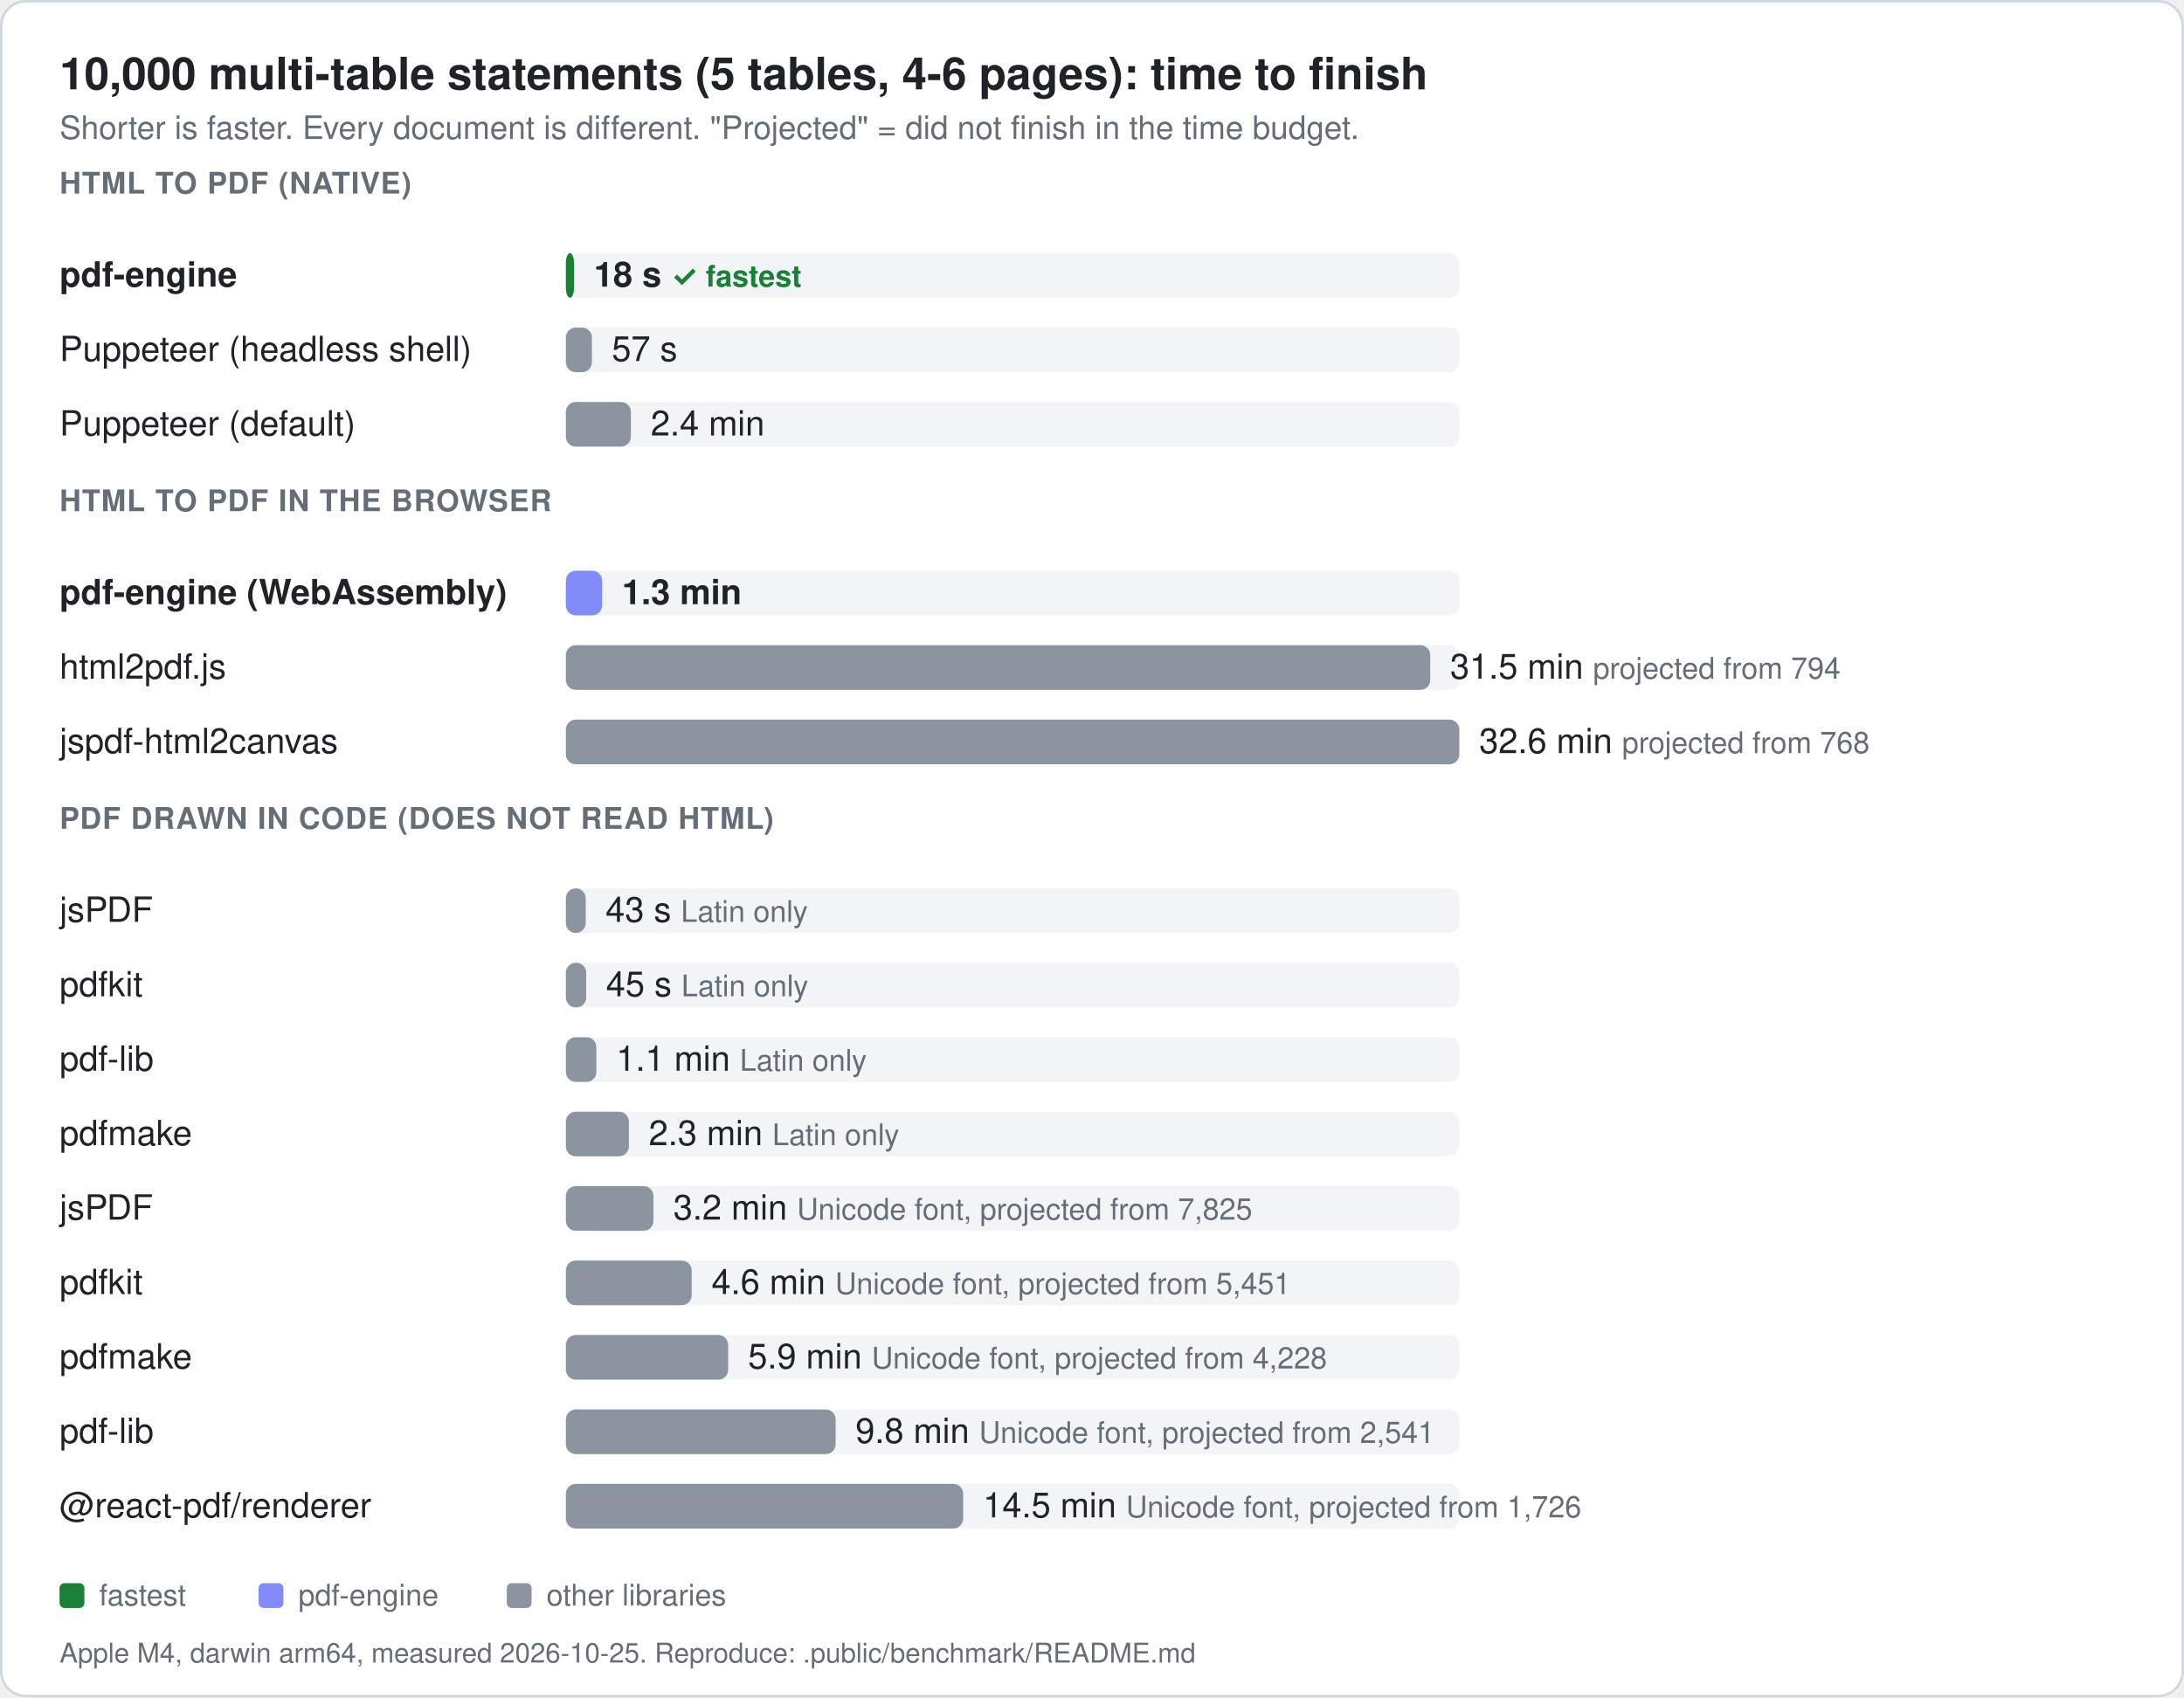
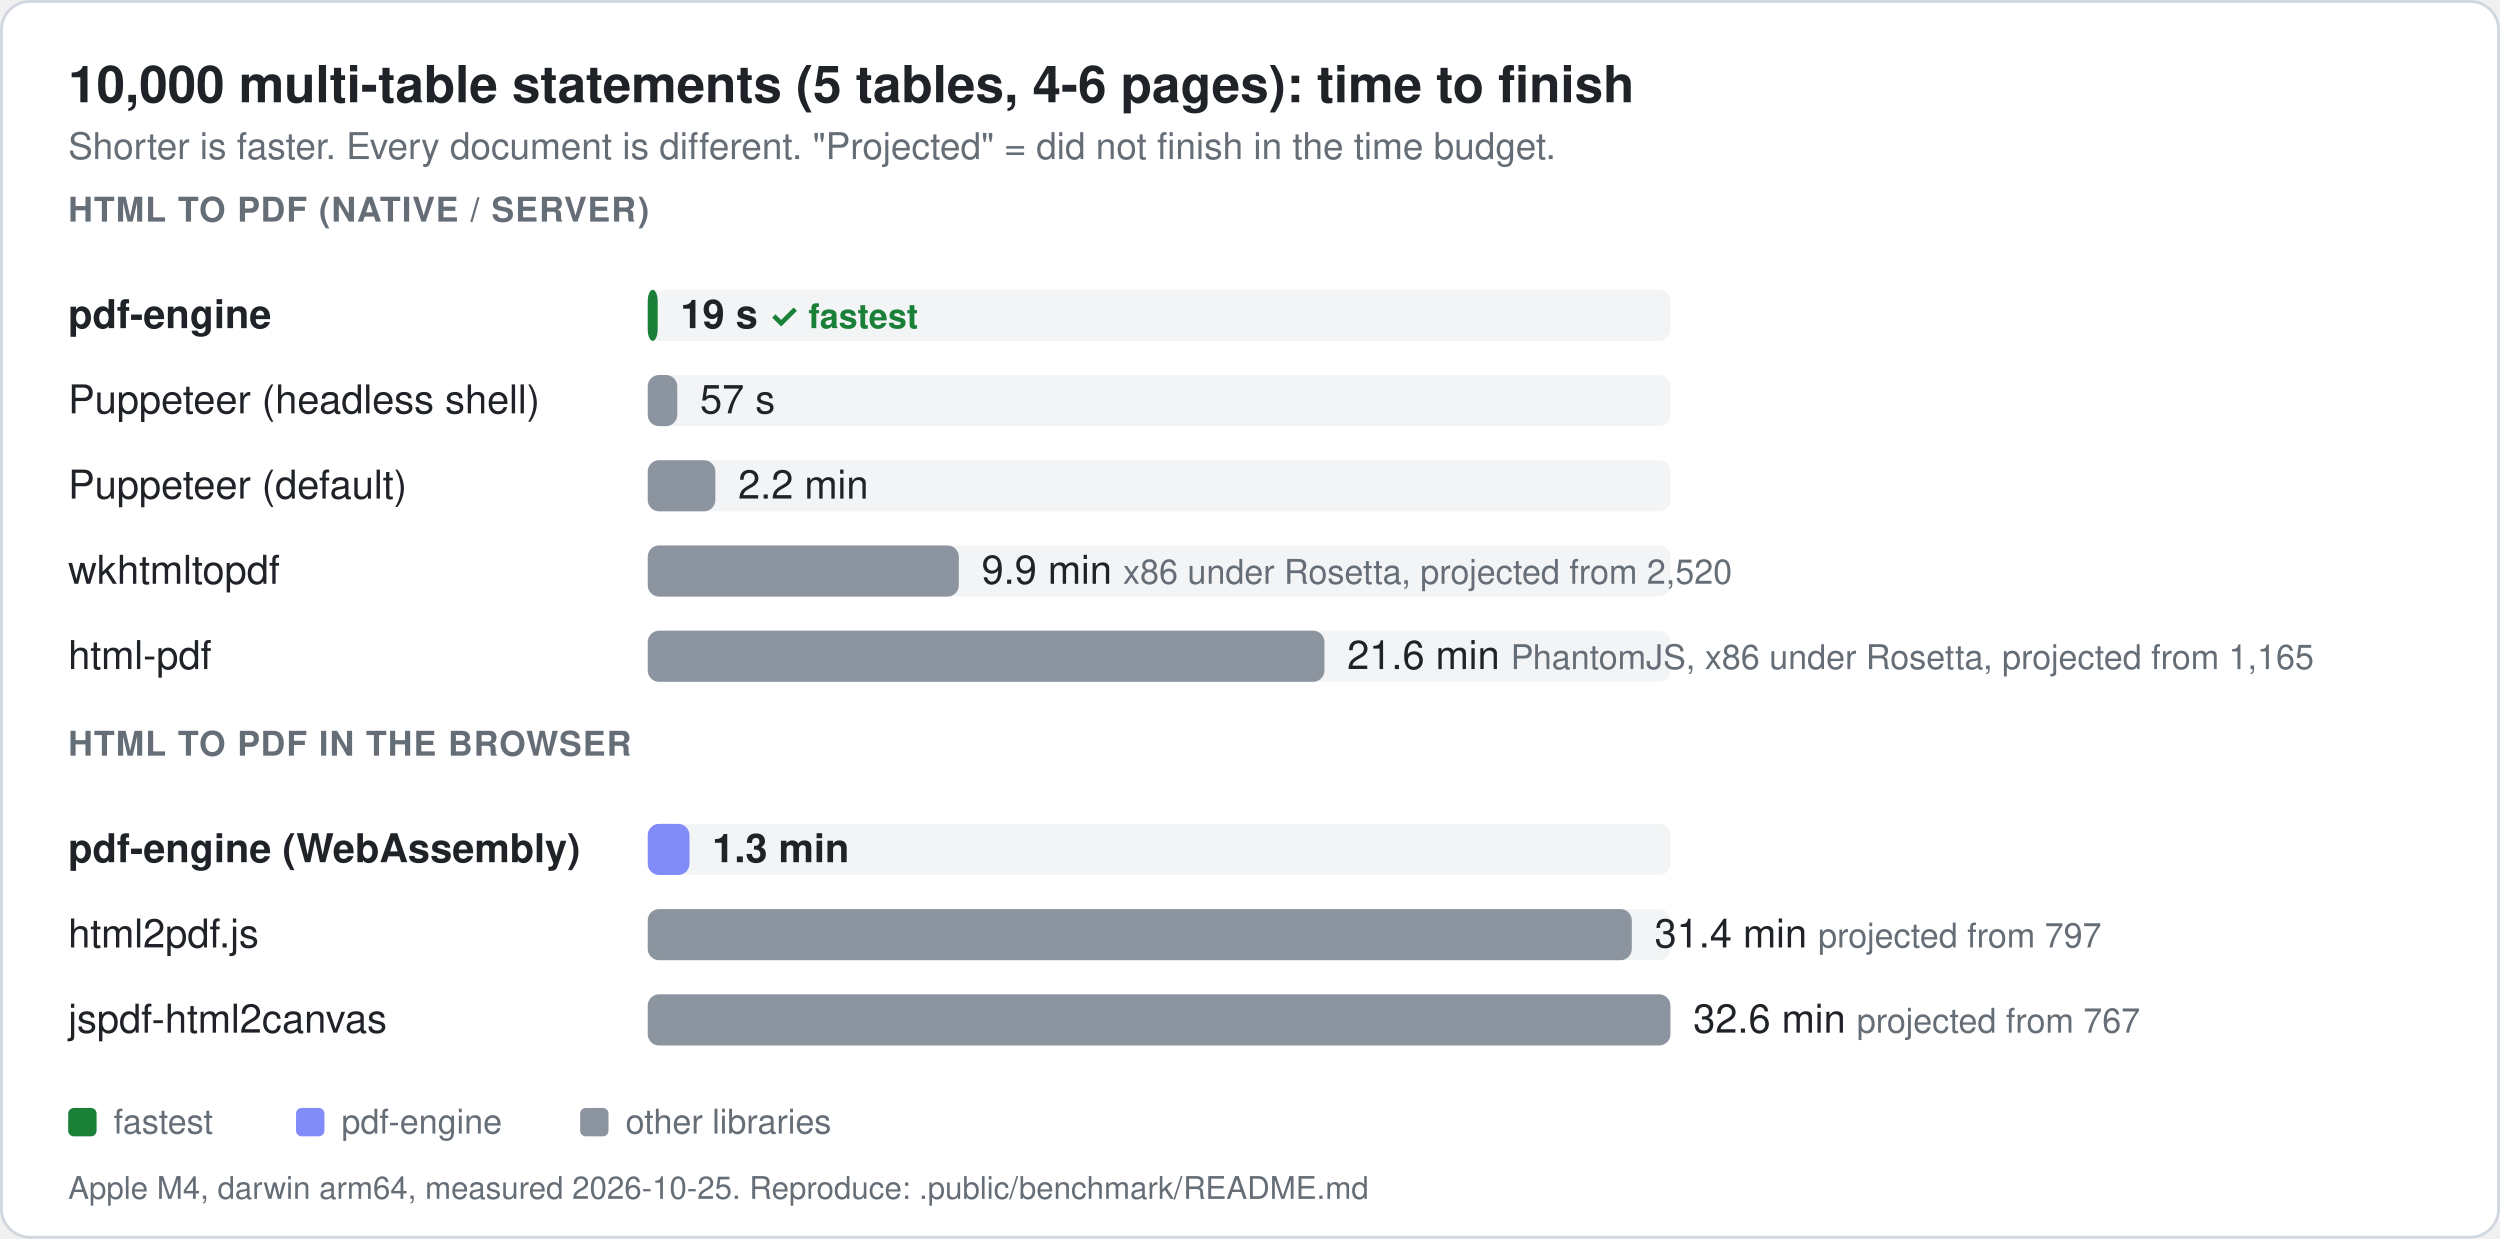
- <svg xmlns="http://www.w3.org/2000/svg" width="880" height="684" viewBox="0 0 880 684" role="img" aria-labelledby="t d" font-family="-apple-system, BlinkMacSystemFont, 'Segoe UI', Helvetica, Arial, sans-serif">
-   <rect x="0.5" y="0.5" width="879" height="683" rx="10" fill="#ffffff" stroke="#d0d7de" />
+ <svg xmlns="http://www.w3.org/2000/svg" width="880" height="436" viewBox="0 0 880 436" role="img" aria-labelledby="t d" font-family="-apple-system, BlinkMacSystemFont, 'Segoe UI', Helvetica, Arial, sans-serif">
+   <rect x="0.5" y="0.5" width="879" height="435" rx="10" fill="#ffffff" stroke="#d0d7de" />
  <text x="24" y="36" font-size="18" font-weight="700" fill="#1f2328">10,000 multi-table statements (5 tables, 4-6 pages): time to finish</text>
  <text x="24" y="56" font-size="13" fill="#656d76">Shorter is faster. Every document is different. "Projected" = did not finish in the time budget.</text>
-   <text x="24" y="78" font-size="12" font-weight="600" fill="#656d76" letter-spacing="0.4">HTML TO PDF (NATIVE)</text>
+   <text x="24" y="78" font-size="12" font-weight="600" fill="#656d76" letter-spacing="0.4">HTML TO PDF (NATIVE / SERVER)</text>
  <text x="24" y="115.5" font-size="14" fill="#1f2328" font-weight="700">pdf-engine</text>
  <rect x="228" y="102" width="360" height="18" rx="4" fill="#f3f4f6" />
-   <rect x="228" y="102" width="3.3" height="18" rx="4" fill="#1a7f37" />
-   <text x="239.3" y="115.5" font-size="14" fill="#1f2328" font-weight="700">18 s <tspan fill="#1a7f37" font-weight="700" font-size="12">✓ fastest</tspan>
+   <rect x="228" y="102" width="3.5" height="18" rx="4" fill="#1a7f37" />
+   <text x="239.5" y="115.5" font-size="14" fill="#1f2328" font-weight="700">19 s <tspan fill="#1a7f37" font-weight="700" font-size="12">✓ fastest</tspan>
  </text>
  <text x="24" y="145.5" font-size="14" fill="#1f2328" font-weight="400">Puppeteer (headless shell)</text>
  <rect x="228" y="132" width="360" height="18" rx="4" fill="#f3f4f6" />
-   <rect x="228" y="132" width="10.5" height="18" rx="4" fill="#8c959f" />
-   <text x="246.5" y="145.5" font-size="14" fill="#1f2328" font-weight="500">57 s</text>
+   <rect x="228" y="132" width="10.4" height="18" rx="4" fill="#8c959f" />
+   <text x="246.4" y="145.5" font-size="14" fill="#1f2328" font-weight="500">57 s</text>
  <text x="24" y="175.5" font-size="14" fill="#1f2328" font-weight="400">Puppeteer (default)</text>
  <rect x="228" y="162" width="360" height="18" rx="4" fill="#f3f4f6" />
-   <rect x="228" y="162" width="26.2" height="18" rx="4" fill="#8c959f" />
-   <text x="262.2" y="175.5" font-size="14" fill="#1f2328" font-weight="500">2.4 min</text>
-   <text x="24" y="206" font-size="12" font-weight="600" fill="#656d76" letter-spacing="0.4">HTML TO PDF IN THE BROWSER</text>
-   <text x="24" y="243.5" font-size="14" fill="#1f2328" font-weight="700">pdf-engine (WebAssembly)</text>
-   <rect x="228" y="230" width="360" height="18" rx="4" fill="#f3f4f6" />
-   <rect x="228" y="230" width="14.6" height="18" rx="4" fill="#818cf8" />
-   <text x="250.6" y="243.5" font-size="14" fill="#1f2328" font-weight="700">1.3 min</text>
-   <text x="24" y="273.5" font-size="14" fill="#1f2328" font-weight="400">html2pdf.js</text>
-   <rect x="228" y="260" width="360" height="18" rx="4" fill="#f3f4f6" />
-   <rect x="228" y="260" width="348.3" height="18" rx="4" fill="#8c959f" />
-   <text x="584.3" y="273.5" font-size="14" fill="#1f2328" font-weight="500">31.5 min <tspan fill="#656d76" font-weight="400" font-size="12">projected from 794</tspan>
+   <rect x="228" y="162" width="23.8" height="18" rx="4" fill="#8c959f" />
+   <text x="259.8" y="175.5" font-size="14" fill="#1f2328" font-weight="500">2.2 min</text>
+   <text x="24" y="205.5" font-size="14" fill="#1f2328" font-weight="400">wkhtmltopdf</text>
+   <rect x="228" y="192" width="360" height="18" rx="4" fill="#f3f4f6" />
+   <rect x="228" y="192" width="109.5" height="18" rx="4" fill="#8c959f" />
+   <text x="345.5" y="205.5" font-size="14" fill="#1f2328" font-weight="500">9.9 min <tspan fill="#656d76" font-weight="400" font-size="12">x86 under Rosetta, projected from 2,520</tspan>
  </text>
-   <text x="24" y="303.5" font-size="14" fill="#1f2328" font-weight="400">jspdf-html2canvas</text>
+   <text x="24" y="235.5" font-size="14" fill="#1f2328" font-weight="400">html-pdf</text>
+   <rect x="228" y="222" width="360" height="18" rx="4" fill="#f3f4f6" />
+   <rect x="228" y="222" width="238.2" height="18" rx="4" fill="#8c959f" />
+   <text x="474.2" y="235.5" font-size="14" fill="#1f2328" font-weight="500">21.6 min <tspan fill="#656d76" font-weight="400" font-size="12">PhantomJS, x86 under Rosetta, projected from 1,165</tspan>
+   </text>
+   <text x="24" y="266" font-size="12" font-weight="600" fill="#656d76" letter-spacing="0.4">HTML TO PDF IN THE BROWSER</text>
+   <text x="24" y="303.5" font-size="14" fill="#1f2328" font-weight="700">pdf-engine (WebAssembly)</text>
  <rect x="228" y="290" width="360" height="18" rx="4" fill="#f3f4f6" />
-   <rect x="228" y="290" width="360.0" height="18" rx="4" fill="#8c959f" />
-   <text x="596.0" y="303.5" font-size="14" fill="#1f2328" font-weight="500">32.6 min <tspan fill="#656d76" font-weight="400" font-size="12">projected from 768</tspan>
+   <rect x="228" y="290" width="14.7" height="18" rx="4" fill="#818cf8" />
+   <text x="250.7" y="303.5" font-size="14" fill="#1f2328" font-weight="700">1.3 min</text>
+   <text x="24" y="333.5" font-size="14" fill="#1f2328" font-weight="400">html2pdf.js</text>
+   <rect x="228" y="320" width="360" height="18" rx="4" fill="#f3f4f6" />
+   <rect x="228" y="320" width="346.4" height="18" rx="4" fill="#8c959f" />
+   <text x="582.4" y="333.5" font-size="14" fill="#1f2328" font-weight="500">31.4 min <tspan fill="#656d76" font-weight="400" font-size="12">projected from 797</tspan>
  </text>
-   <text x="24" y="334" font-size="12" font-weight="600" fill="#656d76" letter-spacing="0.4">PDF DRAWN IN CODE (DOES NOT READ HTML)</text>
-   <text x="24" y="371.5" font-size="14" fill="#1f2328" font-weight="400">jsPDF</text>
-   <rect x="228" y="358" width="360" height="18" rx="4" fill="#f3f4f6" />
-   <rect x="228" y="358" width="8.0" height="18" rx="4" fill="#8c959f" />
-   <text x="244.0" y="371.5" font-size="14" fill="#1f2328" font-weight="500">43 s <tspan fill="#656d76" font-weight="400" font-size="12">Latin only</tspan>
+   <text x="24" y="363.5" font-size="14" fill="#1f2328" font-weight="400">jspdf-html2canvas</text>
+   <rect x="228" y="350" width="360" height="18" rx="4" fill="#f3f4f6" />
+   <rect x="228" y="350" width="360.0" height="18" rx="4" fill="#8c959f" />
+   <text x="596.0" y="363.5" font-size="14" fill="#1f2328" font-weight="500">32.6 min <tspan fill="#656d76" font-weight="400" font-size="12">projected from 767</tspan>
  </text>
-   <text x="24" y="401.5" font-size="14" fill="#1f2328" font-weight="400">pdfkit</text>
-   <rect x="228" y="388" width="360" height="18" rx="4" fill="#f3f4f6" />
-   <rect x="228" y="388" width="8.2" height="18" rx="4" fill="#8c959f" />
-   <text x="244.2" y="401.5" font-size="14" fill="#1f2328" font-weight="500">45 s <tspan fill="#656d76" font-weight="400" font-size="12">Latin only</tspan>
-   </text>
-   <text x="24" y="431.5" font-size="14" fill="#1f2328" font-weight="400">pdf-lib</text>
-   <rect x="228" y="418" width="360" height="18" rx="4" fill="#f3f4f6" />
-   <rect x="228" y="418" width="12.3" height="18" rx="4" fill="#8c959f" />
-   <text x="248.3" y="431.5" font-size="14" fill="#1f2328" font-weight="500">1.1 min <tspan fill="#656d76" font-weight="400" font-size="12">Latin only</tspan>
-   </text>
-   <text x="24" y="461.5" font-size="14" fill="#1f2328" font-weight="400">pdfmake</text>
-   <rect x="228" y="448" width="360" height="18" rx="4" fill="#f3f4f6" />
-   <rect x="228" y="448" width="25.4" height="18" rx="4" fill="#8c959f" />
-   <text x="261.4" y="461.5" font-size="14" fill="#1f2328" font-weight="500">2.3 min <tspan fill="#656d76" font-weight="400" font-size="12">Latin only</tspan>
-   </text>
-   <text x="24" y="491.5" font-size="14" fill="#1f2328" font-weight="400">jsPDF</text>
-   <rect x="228" y="478" width="360" height="18" rx="4" fill="#f3f4f6" />
-   <rect x="228" y="478" width="35.3" height="18" rx="4" fill="#8c959f" />
-   <text x="271.3" y="491.5" font-size="14" fill="#1f2328" font-weight="500">3.2 min <tspan fill="#656d76" font-weight="400" font-size="12">Unicode font, projected from 7,825</tspan>
-   </text>
-   <text x="24" y="521.5" font-size="14" fill="#1f2328" font-weight="400">pdfkit</text>
-   <rect x="228" y="508" width="360" height="18" rx="4" fill="#f3f4f6" />
-   <rect x="228" y="508" width="50.7" height="18" rx="4" fill="#8c959f" />
-   <text x="286.7" y="521.5" font-size="14" fill="#1f2328" font-weight="500">4.6 min <tspan fill="#656d76" font-weight="400" font-size="12">Unicode font, projected from 5,451</tspan>
-   </text>
-   <text x="24" y="551.5" font-size="14" fill="#1f2328" font-weight="400">pdfmake</text>
-   <rect x="228" y="538" width="360" height="18" rx="4" fill="#f3f4f6" />
-   <rect x="228" y="538" width="65.4" height="18" rx="4" fill="#8c959f" />
-   <text x="301.4" y="551.5" font-size="14" fill="#1f2328" font-weight="500">5.9 min <tspan fill="#656d76" font-weight="400" font-size="12">Unicode font, projected from 4,228</tspan>
-   </text>
-   <text x="24" y="581.5" font-size="14" fill="#1f2328" font-weight="400">pdf-lib</text>
-   <rect x="228" y="568" width="360" height="18" rx="4" fill="#f3f4f6" />
-   <rect x="228" y="568" width="108.7" height="18" rx="4" fill="#8c959f" />
-   <text x="344.7" y="581.5" font-size="14" fill="#1f2328" font-weight="500">9.8 min <tspan fill="#656d76" font-weight="400" font-size="12">Unicode font, projected from 2,541</tspan>
-   </text>
-   <text x="24" y="611.5" font-size="14" fill="#1f2328" font-weight="400">@react-pdf/renderer</text>
-   <rect x="228" y="598" width="360" height="18" rx="4" fill="#f3f4f6" />
-   <rect x="228" y="598" width="160.1" height="18" rx="4" fill="#8c959f" />
-   <text x="396.1" y="611.5" font-size="14" fill="#1f2328" font-weight="500">14.5 min <tspan fill="#656d76" font-weight="400" font-size="12">Unicode font, projected from 1,726</tspan>
-   </text>
-   <rect x="24" y="638" width="10" height="10" rx="2" fill="#1a7f37" />
-   <text x="40" y="647" font-size="12" fill="#656d76">fastest</text>
-   <rect x="104.2" y="638" width="10" height="10" rx="2" fill="#818cf8" />
-   <text x="120.2" y="647" font-size="12" fill="#656d76">pdf-engine</text>
-   <rect x="204.2" y="638" width="10" height="10" rx="2" fill="#8c959f" />
-   <text x="220.2" y="647" font-size="12" fill="#656d76">other libraries</text>
-   <text x="24" y="670" font-size="11" fill="#656d76">Apple M4, darwin arm64, measured 2026-10-25. Reproduce: .public/benchmark/README.md</text>
+   <rect x="24" y="390" width="10" height="10" rx="2" fill="#1a7f37" />
+   <text x="40" y="399" font-size="12" fill="#656d76">fastest</text>
+   <rect x="104.2" y="390" width="10" height="10" rx="2" fill="#818cf8" />
+   <text x="120.2" y="399" font-size="12" fill="#656d76">pdf-engine</text>
+   <rect x="204.2" y="390" width="10" height="10" rx="2" fill="#8c959f" />
+   <text x="220.2" y="399" font-size="12" fill="#656d76">other libraries</text>
+   <text x="24" y="422" font-size="11" fill="#656d76">Apple M4, darwin arm64, measured 2026-10-25. Reproduce: .public/benchmark/README.md</text>
</svg>
